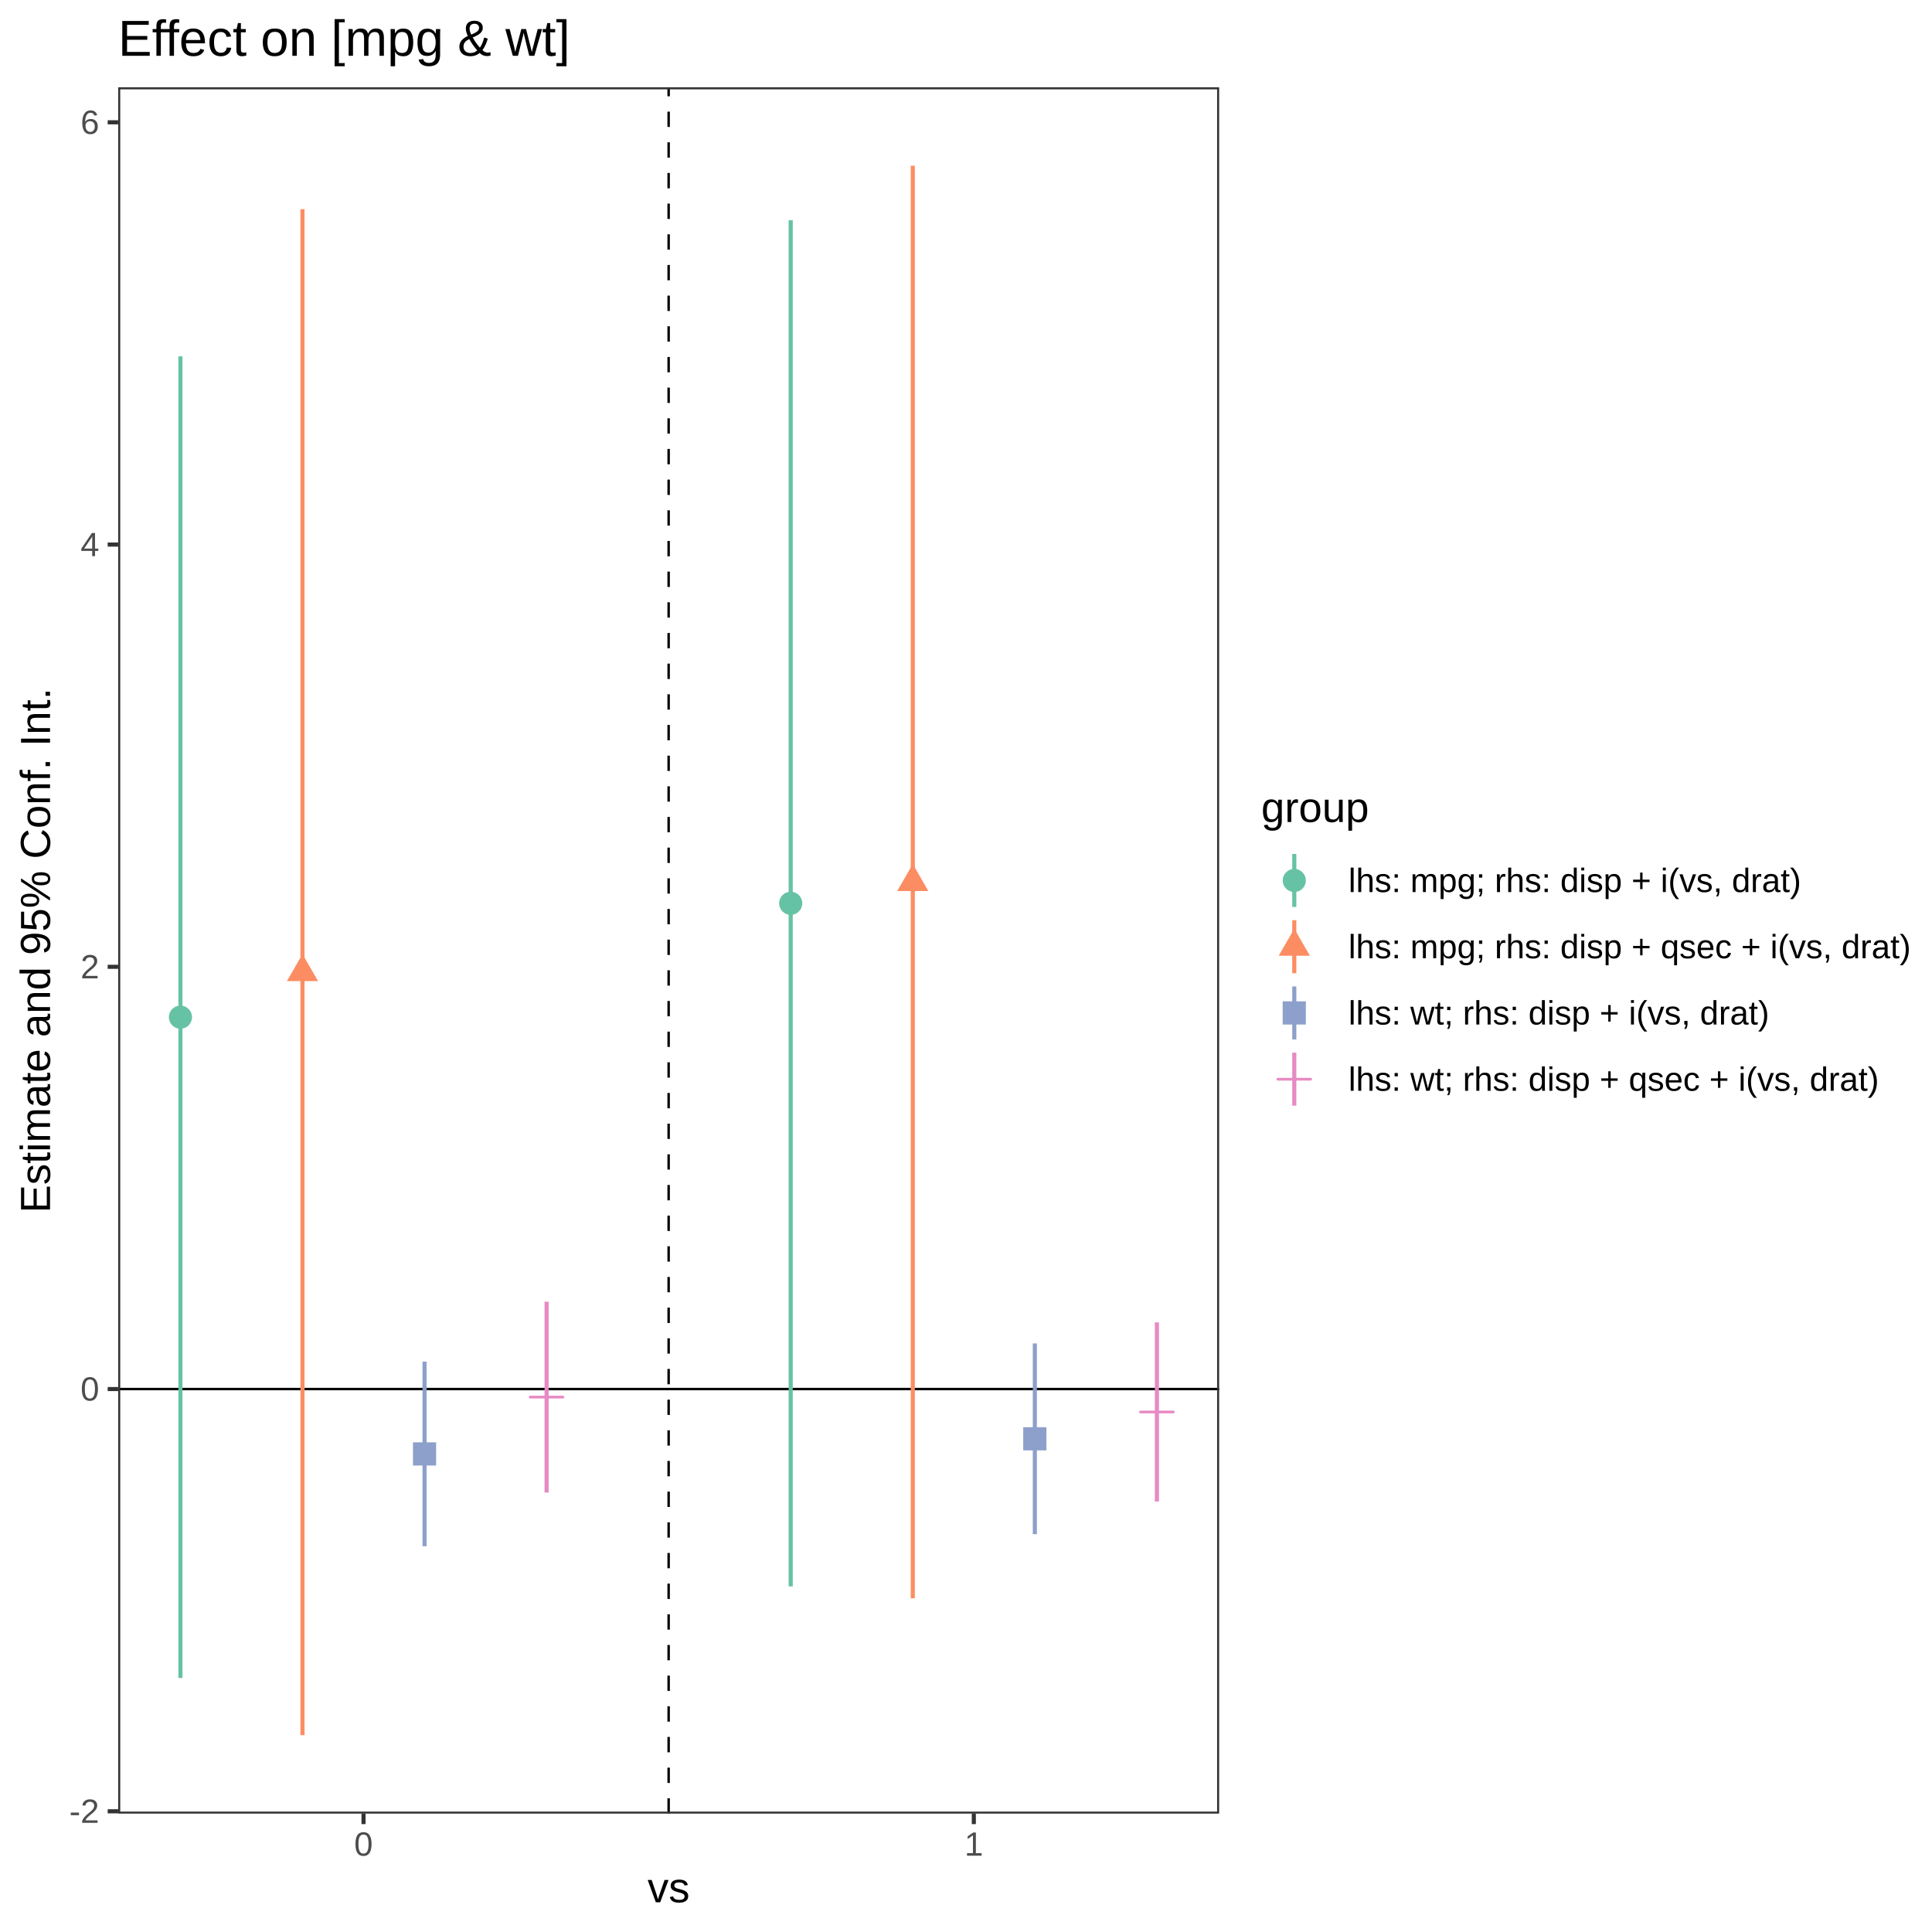
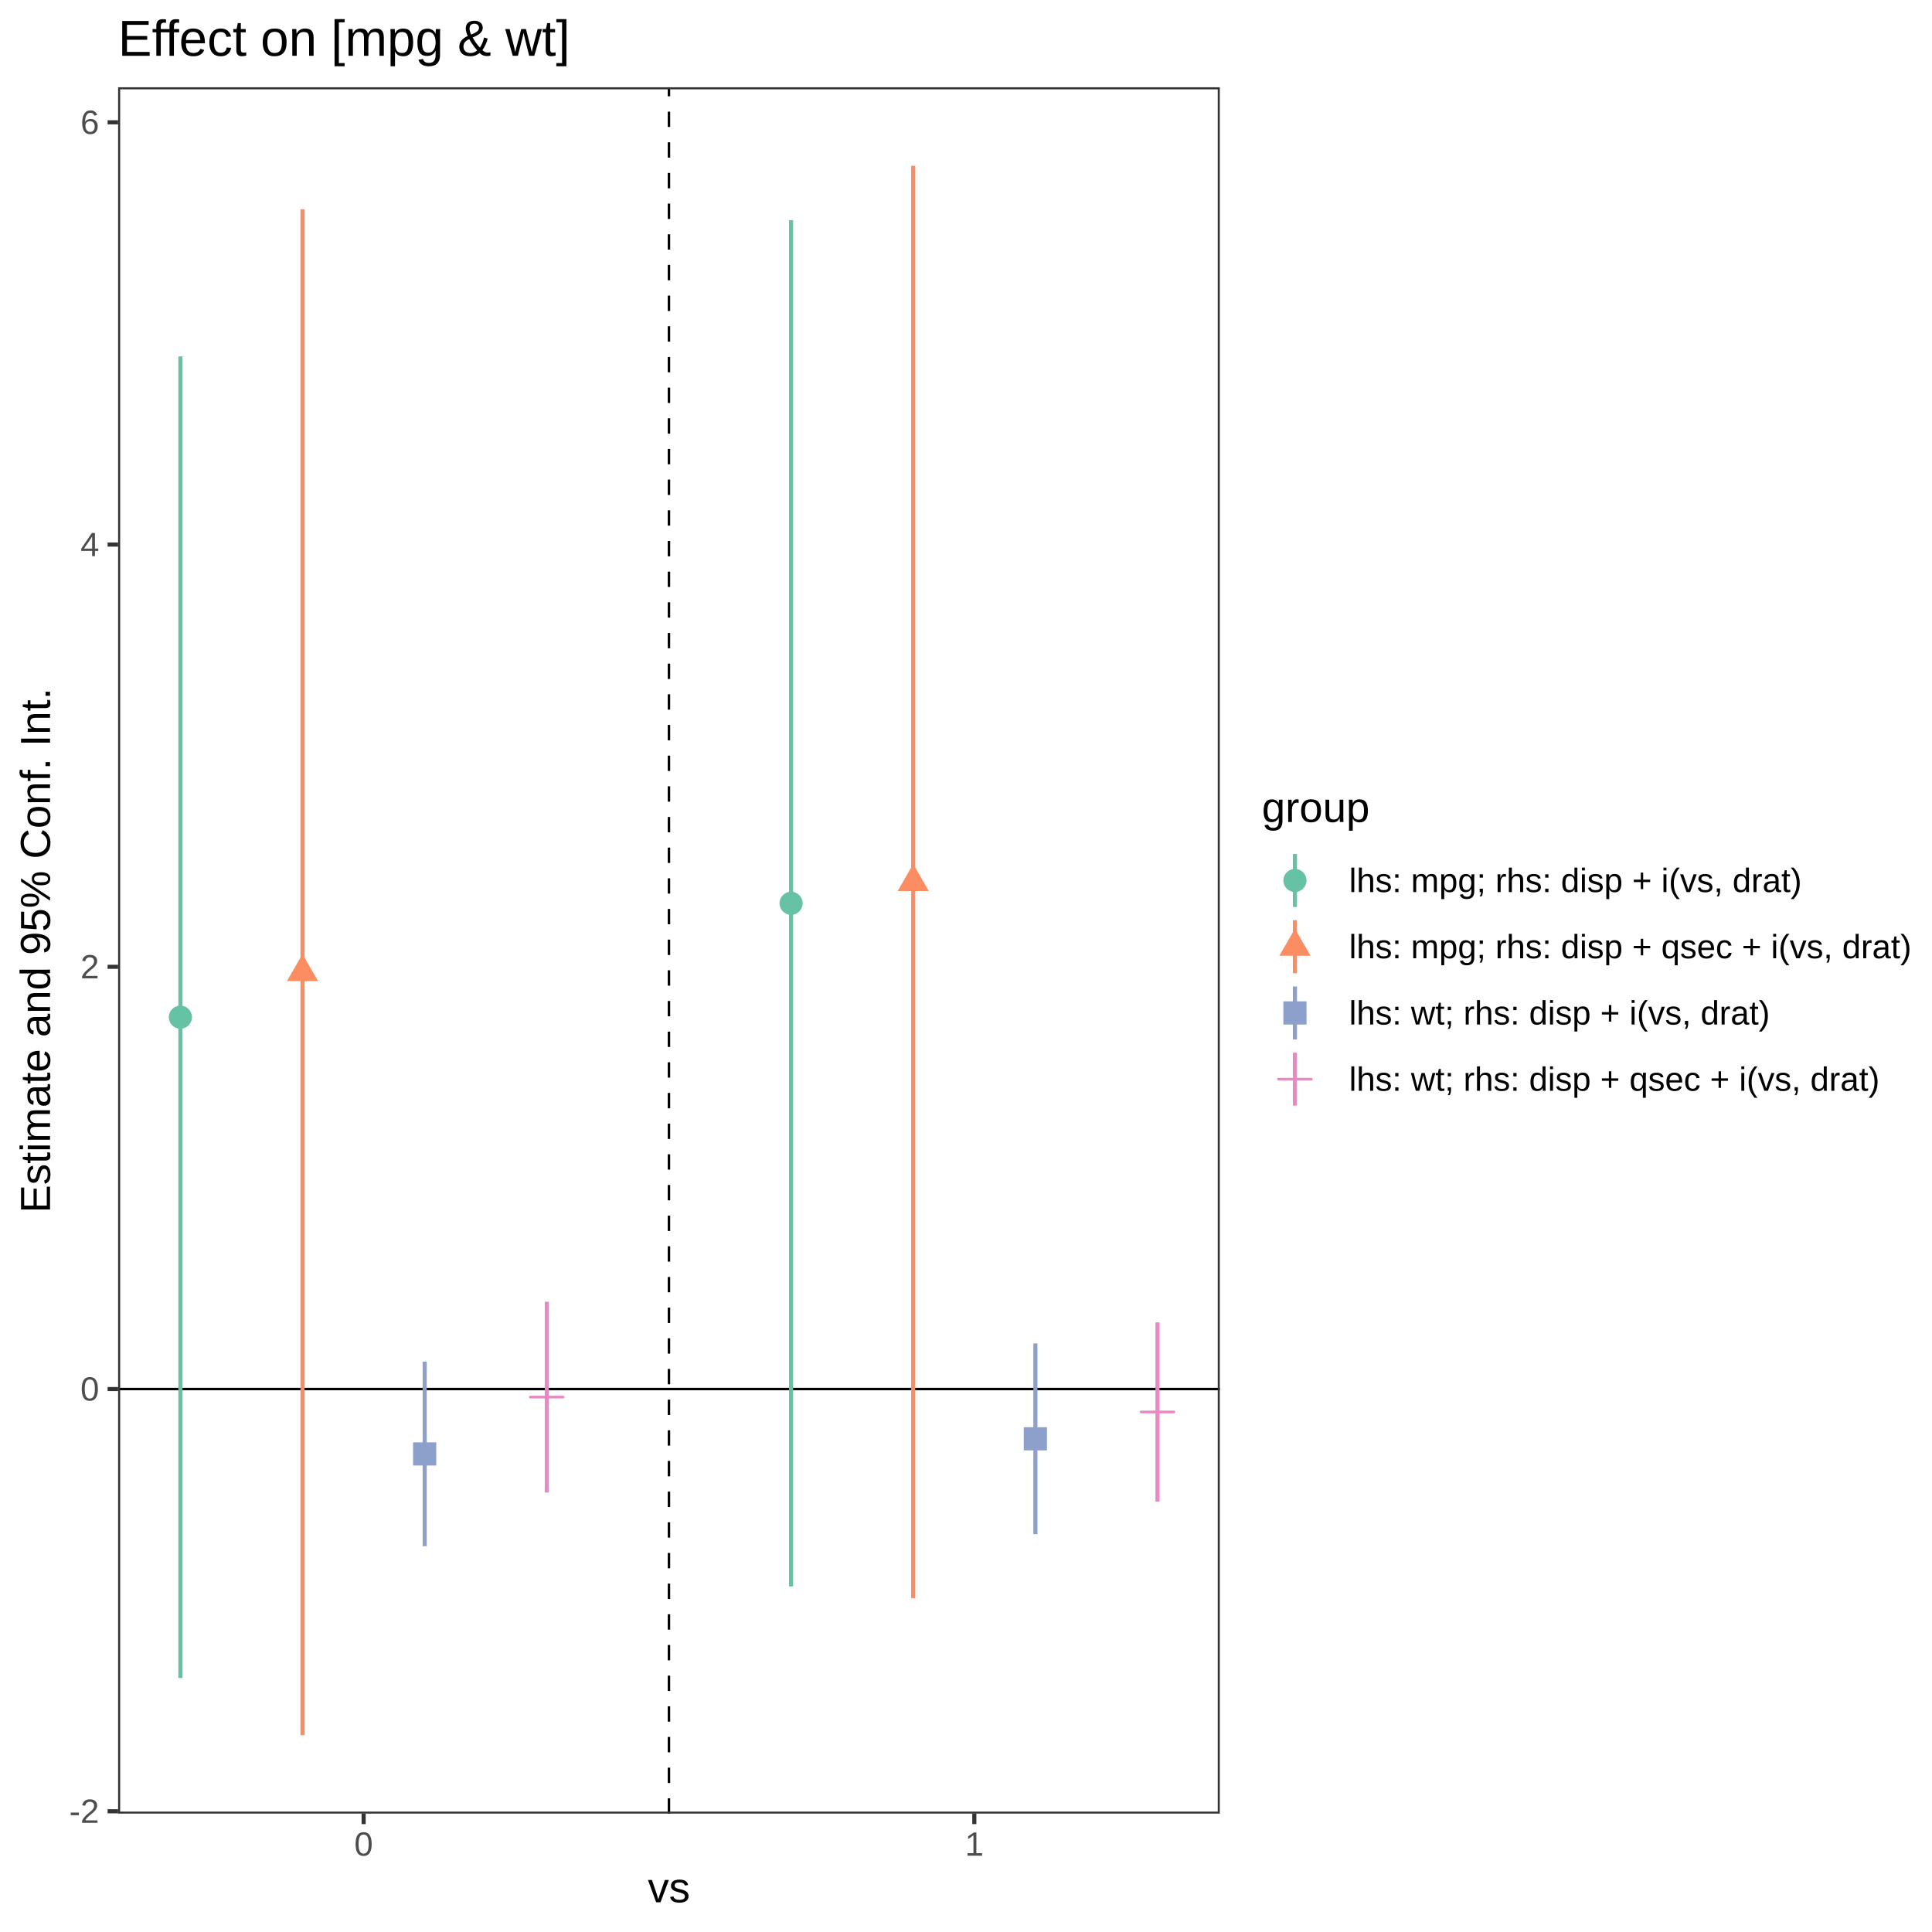
- <svg xmlns="http://www.w3.org/2000/svg" class="svglite" width="504.00pt" height="504.00pt" viewBox="0 0 504.00 504.00">
-   <defs>
-     <style type="text/css">
+ <svg xmlns="http://www.w3.org/2000/svg" width="504.00pt" height="504.00pt" viewBox="0 0 504.00 504.00">
+   <g class="svglite">
+     <defs>
+       <style type="text/css">
    .svglite line, .svglite polyline, .svglite polygon, .svglite path, .svglite rect, .svglite circle {
      fill: none;
      stroke: #000000;
      stroke-linecap: round;
      stroke-linejoin: round;
      stroke-miterlimit: 10.00;
    }
    .svglite text {
      white-space: pre;
    }
+     .svglite g.glyphgroup path {
+       fill: inherit;
+       stroke: none;
+     }
  </style>
-   </defs>
-   <rect width="100%" height="100%" style="stroke: none; fill: #FFFFFF;" />
-   <defs>
-     <clipPath id="cpMC4wMHw1MDQuMDB8MC4wMHw1MDQuMDA=">
-       <rect x="0.00" y="0.00" width="504.00" height="504.00" />
-     </clipPath>
-   </defs>
-   <g clip-path="url(#cpMC4wMHw1MDQuMDB8MC4wMHw1MDQuMDA=)">
-     <rect x="0.00" y="0.00" width="504.00" height="504.00" style="stroke-width: 1.07; stroke: #FFFFFF; fill: #FFFFFF;" />
-   </g>
-   <defs>
-     <clipPath id="cpMzAuODN8MzE4LjA0fDIyLjc3fDQ3My4xMg==">
-       <rect x="30.83" y="22.77" width="287.21" height="450.35" />
-     </clipPath>
-   </defs>
-   <g clip-path="url(#cpMzAuODN8MzE4LjA0fDIyLjc3fDQ3My4xMg==)">
-     <rect x="30.83" y="22.77" width="287.21" height="450.35" style="stroke-width: 1.07; stroke: none; fill: #FFFFFF;" />
-     <line x1="174.43" y1="473.12" x2="174.43" y2="22.77" style="stroke-width: 0.64; stroke-dasharray: 4.00,4.00; stroke-linecap: butt;" />
-     <line x1="30.83" y1="362.36" x2="318.04" y2="362.36" style="stroke-width: 0.64; stroke-linecap: butt;" />
-     <line x1="47.07" y1="437.74" x2="47.07" y2="92.96" style="stroke-width: 1.07; stroke: #66C2A5; stroke-linecap: butt;" />
-     <line x1="78.91" y1="452.65" x2="78.91" y2="54.56" style="stroke-width: 1.07; stroke: #FC8D62; stroke-linecap: butt;" />
-     <line x1="110.75" y1="403.36" x2="110.75" y2="355.21" style="stroke-width: 1.07; stroke: #8DA0CB; stroke-linecap: butt;" />
-     <line x1="142.59" y1="389.35" x2="142.59" y2="339.57" style="stroke-width: 1.07; stroke: #E78AC3; stroke-linecap: butt;" />
-     <line x1="206.27" y1="413.84" x2="206.27" y2="57.45" style="stroke-width: 1.07; stroke: #66C2A5; stroke-linecap: butt;" />
-     <line x1="238.12" y1="416.95" x2="238.12" y2="43.24" style="stroke-width: 1.07; stroke: #FC8D62; stroke-linecap: butt;" />
-     <line x1="269.96" y1="400.22" x2="269.96" y2="350.46" style="stroke-width: 1.07; stroke: #8DA0CB; stroke-linecap: butt;" />
-     <line x1="301.80" y1="391.71" x2="301.80" y2="344.97" style="stroke-width: 1.07; stroke: #E78AC3; stroke-linecap: butt;" />
-     <circle cx="47.07" cy="265.35" r="3.02" style="stroke-width: 0.71; stroke: none; fill: #66C2A5;" />
-     <polygon points="78.91,248.90 82.98,255.95 74.84,255.95 " style="stroke-width: 0.71; stroke: none; fill: #FC8D62;" />
-     <polygon points="107.73,382.31 113.77,382.31 113.77,376.26 107.73,376.26 " style="stroke-width: 0.71; stroke: none; fill: #8DA0CB;" />
-     <line x1="138.32" y1="364.46" x2="146.86" y2="364.46" style="stroke-width: 0.71; stroke: #E78AC3;" />
-     <line x1="142.59" y1="368.73" x2="142.59" y2="360.18" style="stroke-width: 0.71; stroke: #E78AC3;" />
-     <circle cx="206.27" cy="235.64" r="3.02" style="stroke-width: 0.71; stroke: none; fill: #66C2A5;" />
-     <polygon points="238.12,225.39 242.18,232.44 234.05,232.44 " style="stroke-width: 0.71; stroke: none; fill: #FC8D62;" />
-     <polygon points="266.93,378.36 272.98,378.36 272.98,372.32 266.93,372.32 " style="stroke-width: 0.71; stroke: none; fill: #8DA0CB;" />
-     <line x1="297.52" y1="368.34" x2="306.07" y2="368.34" style="stroke-width: 0.71; stroke: #E78AC3;" />
-     <line x1="301.80" y1="372.61" x2="301.80" y2="364.07" style="stroke-width: 0.71; stroke: #E78AC3;" />
-     <rect x="30.83" y="22.77" width="287.21" height="450.35" style="stroke-width: 1.07; stroke: #333333;" />
-   </g>
-   <g clip-path="url(#cpMC4wMHw1MDQuMDB8MC4wMHw1MDQuMDA=)">
-     <text x="25.90" y="475.53" text-anchor="end" style="font-size: 8.80px;fill: #4D4D4D; font-family: &quot;Liberation Sans&quot;;" textLength="7.83px" lengthAdjust="spacingAndGlyphs">-2</text>
-     <text x="25.90" y="365.38" text-anchor="end" style="font-size: 8.80px;fill: #4D4D4D; font-family: &quot;Liberation Sans&quot;;" textLength="4.90px" lengthAdjust="spacingAndGlyphs">0</text>
-     <text x="25.90" y="255.23" text-anchor="end" style="font-size: 8.80px;fill: #4D4D4D; font-family: &quot;Liberation Sans&quot;;" textLength="4.90px" lengthAdjust="spacingAndGlyphs">2</text>
-     <text x="25.90" y="145.09" text-anchor="end" style="font-size: 8.80px;fill: #4D4D4D; font-family: &quot;Liberation Sans&quot;;" textLength="4.90px" lengthAdjust="spacingAndGlyphs">4</text>
-     <text x="25.90" y="34.94" text-anchor="end" style="font-size: 8.80px;fill: #4D4D4D; font-family: &quot;Liberation Sans&quot;;" textLength="4.90px" lengthAdjust="spacingAndGlyphs">6</text>
-     <polyline points="28.09,472.51 30.83,472.51 " style="stroke-width: 1.07; stroke: #333333; stroke-linecap: butt;" />
-     <polyline points="28.09,362.36 30.83,362.36 " style="stroke-width: 1.07; stroke: #333333; stroke-linecap: butt;" />
-     <polyline points="28.09,252.21 30.83,252.21 " style="stroke-width: 1.07; stroke: #333333; stroke-linecap: butt;" />
-     <polyline points="28.09,142.06 30.83,142.06 " style="stroke-width: 1.07; stroke: #333333; stroke-linecap: butt;" />
-     <polyline points="28.09,31.91 30.83,31.91 " style="stroke-width: 1.07; stroke: #333333; stroke-linecap: butt;" />
-     <polyline points="94.83,475.86 94.83,473.12 " style="stroke-width: 1.07; stroke: #333333; stroke-linecap: butt;" />
-     <polyline points="254.04,475.86 254.04,473.12 " style="stroke-width: 1.07; stroke: #333333; stroke-linecap: butt;" />
-     <text x="94.83" y="484.10" text-anchor="middle" style="font-size: 8.80px;fill: #4D4D4D; font-family: &quot;Liberation Sans&quot;;" textLength="4.90px" lengthAdjust="spacingAndGlyphs">0</text>
-     <text x="254.04" y="484.10" text-anchor="middle" style="font-size: 8.80px;fill: #4D4D4D; font-family: &quot;Liberation Sans&quot;;" textLength="4.90px" lengthAdjust="spacingAndGlyphs">1</text>
-     <text x="174.43" y="496.24" text-anchor="middle" style="font-size: 11.00px; font-family: &quot;Liberation Sans&quot;;" textLength="11.00px" lengthAdjust="spacingAndGlyphs">vs</text>
-     <text transform="translate(13.05,247.94) rotate(-90)" text-anchor="middle" style="font-size: 11.00px; font-family: &quot;Liberation Sans&quot;;" textLength="137.03px" lengthAdjust="spacingAndGlyphs">Estimate and 95% Conf. Int.</text>
-     <rect x="329.00" y="205.72" width="169.52" height="84.45" style="stroke-width: 1.07; stroke: none; fill: #FFFFFF;" />
-     <text x="329.00" y="214.43" style="font-size: 11.00px; font-family: &quot;Liberation Sans&quot;;" textLength="28.14px" lengthAdjust="spacingAndGlyphs">group</text>
-     <rect x="329.00" y="221.05" width="17.28" height="17.28" style="stroke-width: 1.07; stroke: none; fill: #FFFFFF;" />
-     <line x1="337.64" y1="236.60" x2="337.64" y2="222.77" style="stroke-width: 1.07; stroke: #66C2A5; stroke-linecap: butt;" />
-     <circle cx="337.64" cy="229.69" r="3.02" style="stroke-width: 0.71; stroke: none; fill: #66C2A5;" />
-     <rect x="329.00" y="238.33" width="17.28" height="17.28" style="stroke-width: 1.07; stroke: none; fill: #FFFFFF;" />
-     <line x1="337.64" y1="253.88" x2="337.64" y2="240.05" style="stroke-width: 1.07; stroke: #FC8D62; stroke-linecap: butt;" />
-     <polygon points="337.64,242.27 341.71,249.32 333.57,249.32 " style="stroke-width: 0.71; stroke: none; fill: #FC8D62;" />
-     <rect x="329.00" y="255.61" width="17.28" height="17.28" style="stroke-width: 1.07; stroke: none; fill: #FFFFFF;" />
-     <line x1="337.64" y1="271.16" x2="337.64" y2="257.33" style="stroke-width: 1.07; stroke: #8DA0CB; stroke-linecap: butt;" />
-     <polygon points="334.61,267.27 340.66,267.27 340.66,261.22 334.61,261.22 " style="stroke-width: 0.71; stroke: none; fill: #8DA0CB;" />
-     <rect x="329.00" y="272.89" width="17.28" height="17.28" style="stroke-width: 1.07; stroke: none; fill: #FFFFFF;" />
-     <line x1="337.64" y1="288.44" x2="337.64" y2="274.61" style="stroke-width: 1.07; stroke: #E78AC3; stroke-linecap: butt;" />
-     <line x1="333.36" y1="281.53" x2="341.91" y2="281.53" style="stroke-width: 0.71; stroke: #E78AC3;" />
-     <line x1="337.64" y1="285.80" x2="337.64" y2="277.25" style="stroke-width: 0.71; stroke: #E78AC3;" />
-     <text x="351.76" y="232.71" style="font-size: 8.80px; font-family: &quot;Liberation Sans&quot;;" textLength="118.14px" lengthAdjust="spacingAndGlyphs">lhs: mpg; rhs: disp + i(vs, drat)</text>
-     <text x="351.76" y="249.99" style="font-size: 8.80px; font-family: &quot;Liberation Sans&quot;;" textLength="146.76px" lengthAdjust="spacingAndGlyphs">lhs: mpg; rhs: disp + qsec + i(vs, drat)</text>
-     <text x="351.76" y="267.27" style="font-size: 8.80px; font-family: &quot;Liberation Sans&quot;;" textLength="109.81px" lengthAdjust="spacingAndGlyphs">lhs: wt; rhs: disp + i(vs, drat)</text>
-     <text x="351.76" y="284.55" style="font-size: 8.80px; font-family: &quot;Liberation Sans&quot;;" textLength="138.44px" lengthAdjust="spacingAndGlyphs">lhs: wt; rhs: disp + qsec + i(vs, drat)</text>
-     <text x="30.83" y="14.55" style="font-size: 13.20px; font-family: &quot;Liberation Sans&quot;;" textLength="117.80px" lengthAdjust="spacingAndGlyphs">Effect on [mpg &amp; wt]</text>
+     </defs>
+     <rect width="100%" height="100%" style="stroke: none; fill: #FFFFFF;" />
+     <defs>
+       <clipPath id="cpMC4wMHw1MDQuMDB8MC4wMHw1MDQuMDA=">
+         <rect x="0.00" y="0.00" width="504.00" height="504.00" />
+       </clipPath>
+     </defs>
+     <g clip-path="url(#cpMC4wMHw1MDQuMDB8MC4wMHw1MDQuMDA=)">
+       <rect x="0" y="0.00" width="504.00" height="504.00" style="stroke-width: 1.07; stroke: #FFFFFF; fill: #FFFFFF;" />
+     </g>
+     <defs>
+       <clipPath id="cpMzAuODF8MzE4LjIxfDIyLjc3fDQ3My4xMg==">
+         <rect x="30.81" y="22.77" width="287.40" height="450.35" />
+       </clipPath>
+     </defs>
+     <g clip-path="url(#cpMzAuODF8MzE4LjIxfDIyLjc3fDQ3My4xMg==)">
+       <rect x="30.81" y="22.77" width="287.40" height="450.35" style="stroke-width: 1.07; stroke: none; fill: #FFFFFF;" />
+       <line x1="174.51" y1="473.12" x2="174.51" y2="22.77" style="stroke-width: 0.64; stroke-dasharray: 4.00,4.00; stroke-linecap: butt;" />
+       <line x1="30.81" y1="362.36" x2="318.21" y2="362.36" style="stroke-width: 0.64; stroke-linecap: butt;" />
+       <line x1="47.06" y1="437.74" x2="47.06" y2="92.96" style="stroke-width: 1.07; stroke: #66C2A5; stroke-linecap: butt;" />
+       <line x1="78.92" y1="452.65" x2="78.92" y2="54.56" style="stroke-width: 1.07; stroke: #FC8D62; stroke-linecap: butt;" />
+       <line x1="110.79" y1="403.36" x2="110.79" y2="355.21" style="stroke-width: 1.07; stroke: #8DA0CB; stroke-linecap: butt;" />
+       <line x1="142.65" y1="389.35" x2="142.65" y2="339.57" style="stroke-width: 1.07; stroke: #E78AC3; stroke-linecap: butt;" />
+       <line x1="206.37" y1="413.84" x2="206.37" y2="57.45" style="stroke-width: 1.07; stroke: #66C2A5; stroke-linecap: butt;" />
+       <line x1="238.23" y1="416.95" x2="238.23" y2="43.24" style="stroke-width: 1.07; stroke: #FC8D62; stroke-linecap: butt;" />
+       <line x1="270.10" y1="400.22" x2="270.10" y2="350.46" style="stroke-width: 1.07; stroke: #8DA0CB; stroke-linecap: butt;" />
+       <line x1="301.96" y1="391.71" x2="301.96" y2="344.97" style="stroke-width: 1.07; stroke: #E78AC3; stroke-linecap: butt;" />
+       <circle cx="47.06" cy="265.35" r="3.02" style="stroke-width: 0.71; stroke: none; fill: #66C2A5;" />
+       <polygon points="78.92,248.90 82.99,255.95 74.85,255.95 " style="stroke-width: 0.71; stroke: none; fill: #FC8D62;" />
+       <polygon points="107.76,382.31 113.81,382.31 113.81,376.26 107.76,376.26 " style="stroke-width: 0.71; stroke: none; fill: #8DA0CB;" />
+       <line x1="138.38" y1="364.46" x2="146.92" y2="364.46" style="stroke-width: 0.71; stroke: #E78AC3;" />
+       <line x1="142.65" y1="368.73" x2="142.65" y2="360.18" style="stroke-width: 0.71; stroke: #E78AC3;" />
+       <circle cx="206.37" cy="235.64" r="3.02" style="stroke-width: 0.71; stroke: none; fill: #66C2A5;" />
+       <polygon points="238.23,225.39 242.30,232.44 234.17,232.44 " style="stroke-width: 0.71; stroke: none; fill: #FC8D62;" />
+       <polygon points="267.07,378.36 273.12,378.36 273.12,372.32 267.07,372.32 " style="stroke-width: 0.71; stroke: none; fill: #8DA0CB;" />
+       <line x1="297.69" y1="368.34" x2="306.23" y2="368.34" style="stroke-width: 0.71; stroke: #E78AC3;" />
+       <line x1="301.96" y1="372.61" x2="301.96" y2="364.07" style="stroke-width: 0.71; stroke: #E78AC3;" />
+       <rect x="30.81" y="22.77" width="287.40" height="450.35" style="stroke-width: 1.07; stroke: #333333;" />
+     </g>
+     <g clip-path="url(#cpMC4wMHw1MDQuMDB8MC4wMHw1MDQuMDA=)">
+       <text x="25.88" y="475.53" text-anchor="end" style="font-size: 8.80px;fill: #4D4D4D; font-family: &quot;Liberation Sans&quot;;" textLength="7.81px" lengthAdjust="spacingAndGlyphs">-2</text>
+       <text x="25.88" y="365.38" text-anchor="end" style="font-size: 8.80px;fill: #4D4D4D; font-family: &quot;Liberation Sans&quot;;" textLength="4.89px" lengthAdjust="spacingAndGlyphs">0</text>
+       <text x="25.88" y="255.23" text-anchor="end" style="font-size: 8.80px;fill: #4D4D4D; font-family: &quot;Liberation Sans&quot;;" textLength="4.89px" lengthAdjust="spacingAndGlyphs">2</text>
+       <text x="25.88" y="145.09" text-anchor="end" style="font-size: 8.80px;fill: #4D4D4D; font-family: &quot;Liberation Sans&quot;;" textLength="4.89px" lengthAdjust="spacingAndGlyphs">4</text>
+       <text x="25.88" y="34.94" text-anchor="end" style="font-size: 8.80px;fill: #4D4D4D; font-family: &quot;Liberation Sans&quot;;" textLength="4.89px" lengthAdjust="spacingAndGlyphs">6</text>
+       <polyline points="28.07,472.51 30.81,472.51 " style="stroke-width: 1.07; stroke: #333333; stroke-linecap: butt;" />
+       <polyline points="28.07,362.36 30.81,362.36 " style="stroke-width: 1.07; stroke: #333333; stroke-linecap: butt;" />
+       <polyline points="28.07,252.21 30.81,252.21 " style="stroke-width: 1.07; stroke: #333333; stroke-linecap: butt;" />
+       <polyline points="28.07,142.06 30.81,142.06 " style="stroke-width: 1.07; stroke: #333333; stroke-linecap: butt;" />
+       <polyline points="28.07,31.91 30.81,31.91 " style="stroke-width: 1.07; stroke: #333333; stroke-linecap: butt;" />
+       <polyline points="94.86,475.86 94.86,473.12 " style="stroke-width: 1.07; stroke: #333333; stroke-linecap: butt;" />
+       <polyline points="254.17,475.86 254.17,473.12 " style="stroke-width: 1.07; stroke: #333333; stroke-linecap: butt;" />
+       <text x="94.86" y="484.10" text-anchor="middle" style="font-size: 8.80px;fill: #4D4D4D; font-family: &quot;Liberation Sans&quot;;" textLength="4.89px" lengthAdjust="spacingAndGlyphs">0</text>
+       <text x="254.17" y="484.10" text-anchor="middle" style="font-size: 8.80px;fill: #4D4D4D; font-family: &quot;Liberation Sans&quot;;" textLength="4.89px" lengthAdjust="spacingAndGlyphs">1</text>
+       <text x="174.51" y="496.24" text-anchor="middle" style="font-size: 11.00px; font-family: &quot;Liberation Sans&quot;;" textLength="11.00px" lengthAdjust="spacingAndGlyphs">vs</text>
+       <text transform="translate(13.05,247.94) rotate(-90)" text-anchor="middle" style="font-size: 11.00px; font-family: &quot;Liberation Sans&quot;;" textLength="137.09px" lengthAdjust="spacingAndGlyphs">Estimate and 95% Conf. Int.</text>
+       <rect x="329.17" y="205.72" width="169.35" height="84.45" style="stroke-width: 1.07; stroke: none; fill: #FFFFFF;" />
+       <text x="329.17" y="214.43" style="font-size: 11.00px; font-family: &quot;Liberation Sans&quot;;" textLength="28.16px" lengthAdjust="spacingAndGlyphs">group</text>
+       <rect x="329.17" y="221.05" width="17.28" height="17.28" style="stroke-width: 1.07; stroke: none; fill: #FFFFFF;" />
+       <line x1="337.81" y1="236.60" x2="337.81" y2="222.77" style="stroke-width: 1.07; stroke: #66C2A5; stroke-linecap: butt;" />
+       <circle cx="337.81" cy="229.69" r="3.02" style="stroke-width: 0.71; stroke: none; fill: #66C2A5;" />
+       <rect x="329.17" y="238.33" width="17.28" height="17.28" style="stroke-width: 1.07; stroke: none; fill: #FFFFFF;" />
+       <line x1="337.81" y1="253.88" x2="337.81" y2="240.05" style="stroke-width: 1.07; stroke: #FC8D62; stroke-linecap: butt;" />
+       <polygon points="337.81,242.27 341.88,249.32 333.74,249.32 " style="stroke-width: 0.71; stroke: none; fill: #FC8D62;" />
+       <rect x="329.17" y="255.61" width="17.28" height="17.28" style="stroke-width: 1.07; stroke: none; fill: #FFFFFF;" />
+       <line x1="337.81" y1="271.16" x2="337.81" y2="257.33" style="stroke-width: 1.07; stroke: #8DA0CB; stroke-linecap: butt;" />
+       <polygon points="334.79,267.27 340.83,267.27 340.83,261.22 334.79,261.22 " style="stroke-width: 0.71; stroke: none; fill: #8DA0CB;" />
+       <rect x="329.17" y="272.89" width="17.28" height="17.28" style="stroke-width: 1.07; stroke: none; fill: #FFFFFF;" />
+       <line x1="337.81" y1="288.44" x2="337.81" y2="274.61" style="stroke-width: 1.07; stroke: #E78AC3; stroke-linecap: butt;" />
+       <line x1="333.53" y1="281.53" x2="342.08" y2="281.53" style="stroke-width: 0.71; stroke: #E78AC3;" />
+       <line x1="337.81" y1="285.80" x2="337.81" y2="277.25" style="stroke-width: 0.71; stroke: #E78AC3;" />
+       <text x="351.93" y="232.71" style="font-size: 8.80px; font-family: &quot;Liberation Sans&quot;;" textLength="117.98px" lengthAdjust="spacingAndGlyphs">lhs: mpg; rhs: disp + i(vs, drat)</text>
+       <text x="351.93" y="249.99" style="font-size: 8.80px; font-family: &quot;Liberation Sans&quot;;" textLength="146.59px" lengthAdjust="spacingAndGlyphs">lhs: mpg; rhs: disp + qsec + i(vs, drat)</text>
+       <text x="351.93" y="267.27" style="font-size: 8.80px; font-family: &quot;Liberation Sans&quot;;" textLength="109.67px" lengthAdjust="spacingAndGlyphs">lhs: wt; rhs: disp + i(vs, drat)</text>
+       <text x="351.93" y="284.55" style="font-size: 8.80px; font-family: &quot;Liberation Sans&quot;;" textLength="138.28px" lengthAdjust="spacingAndGlyphs">lhs: wt; rhs: disp + qsec + i(vs, drat)</text>
+       <text x="30.81" y="14.55" style="font-size: 13.20px; font-family: &quot;Liberation Sans&quot;;" textLength="117.67px" lengthAdjust="spacingAndGlyphs">Effect on [mpg &amp; wt]</text>
+     </g>
  </g>
</svg>
